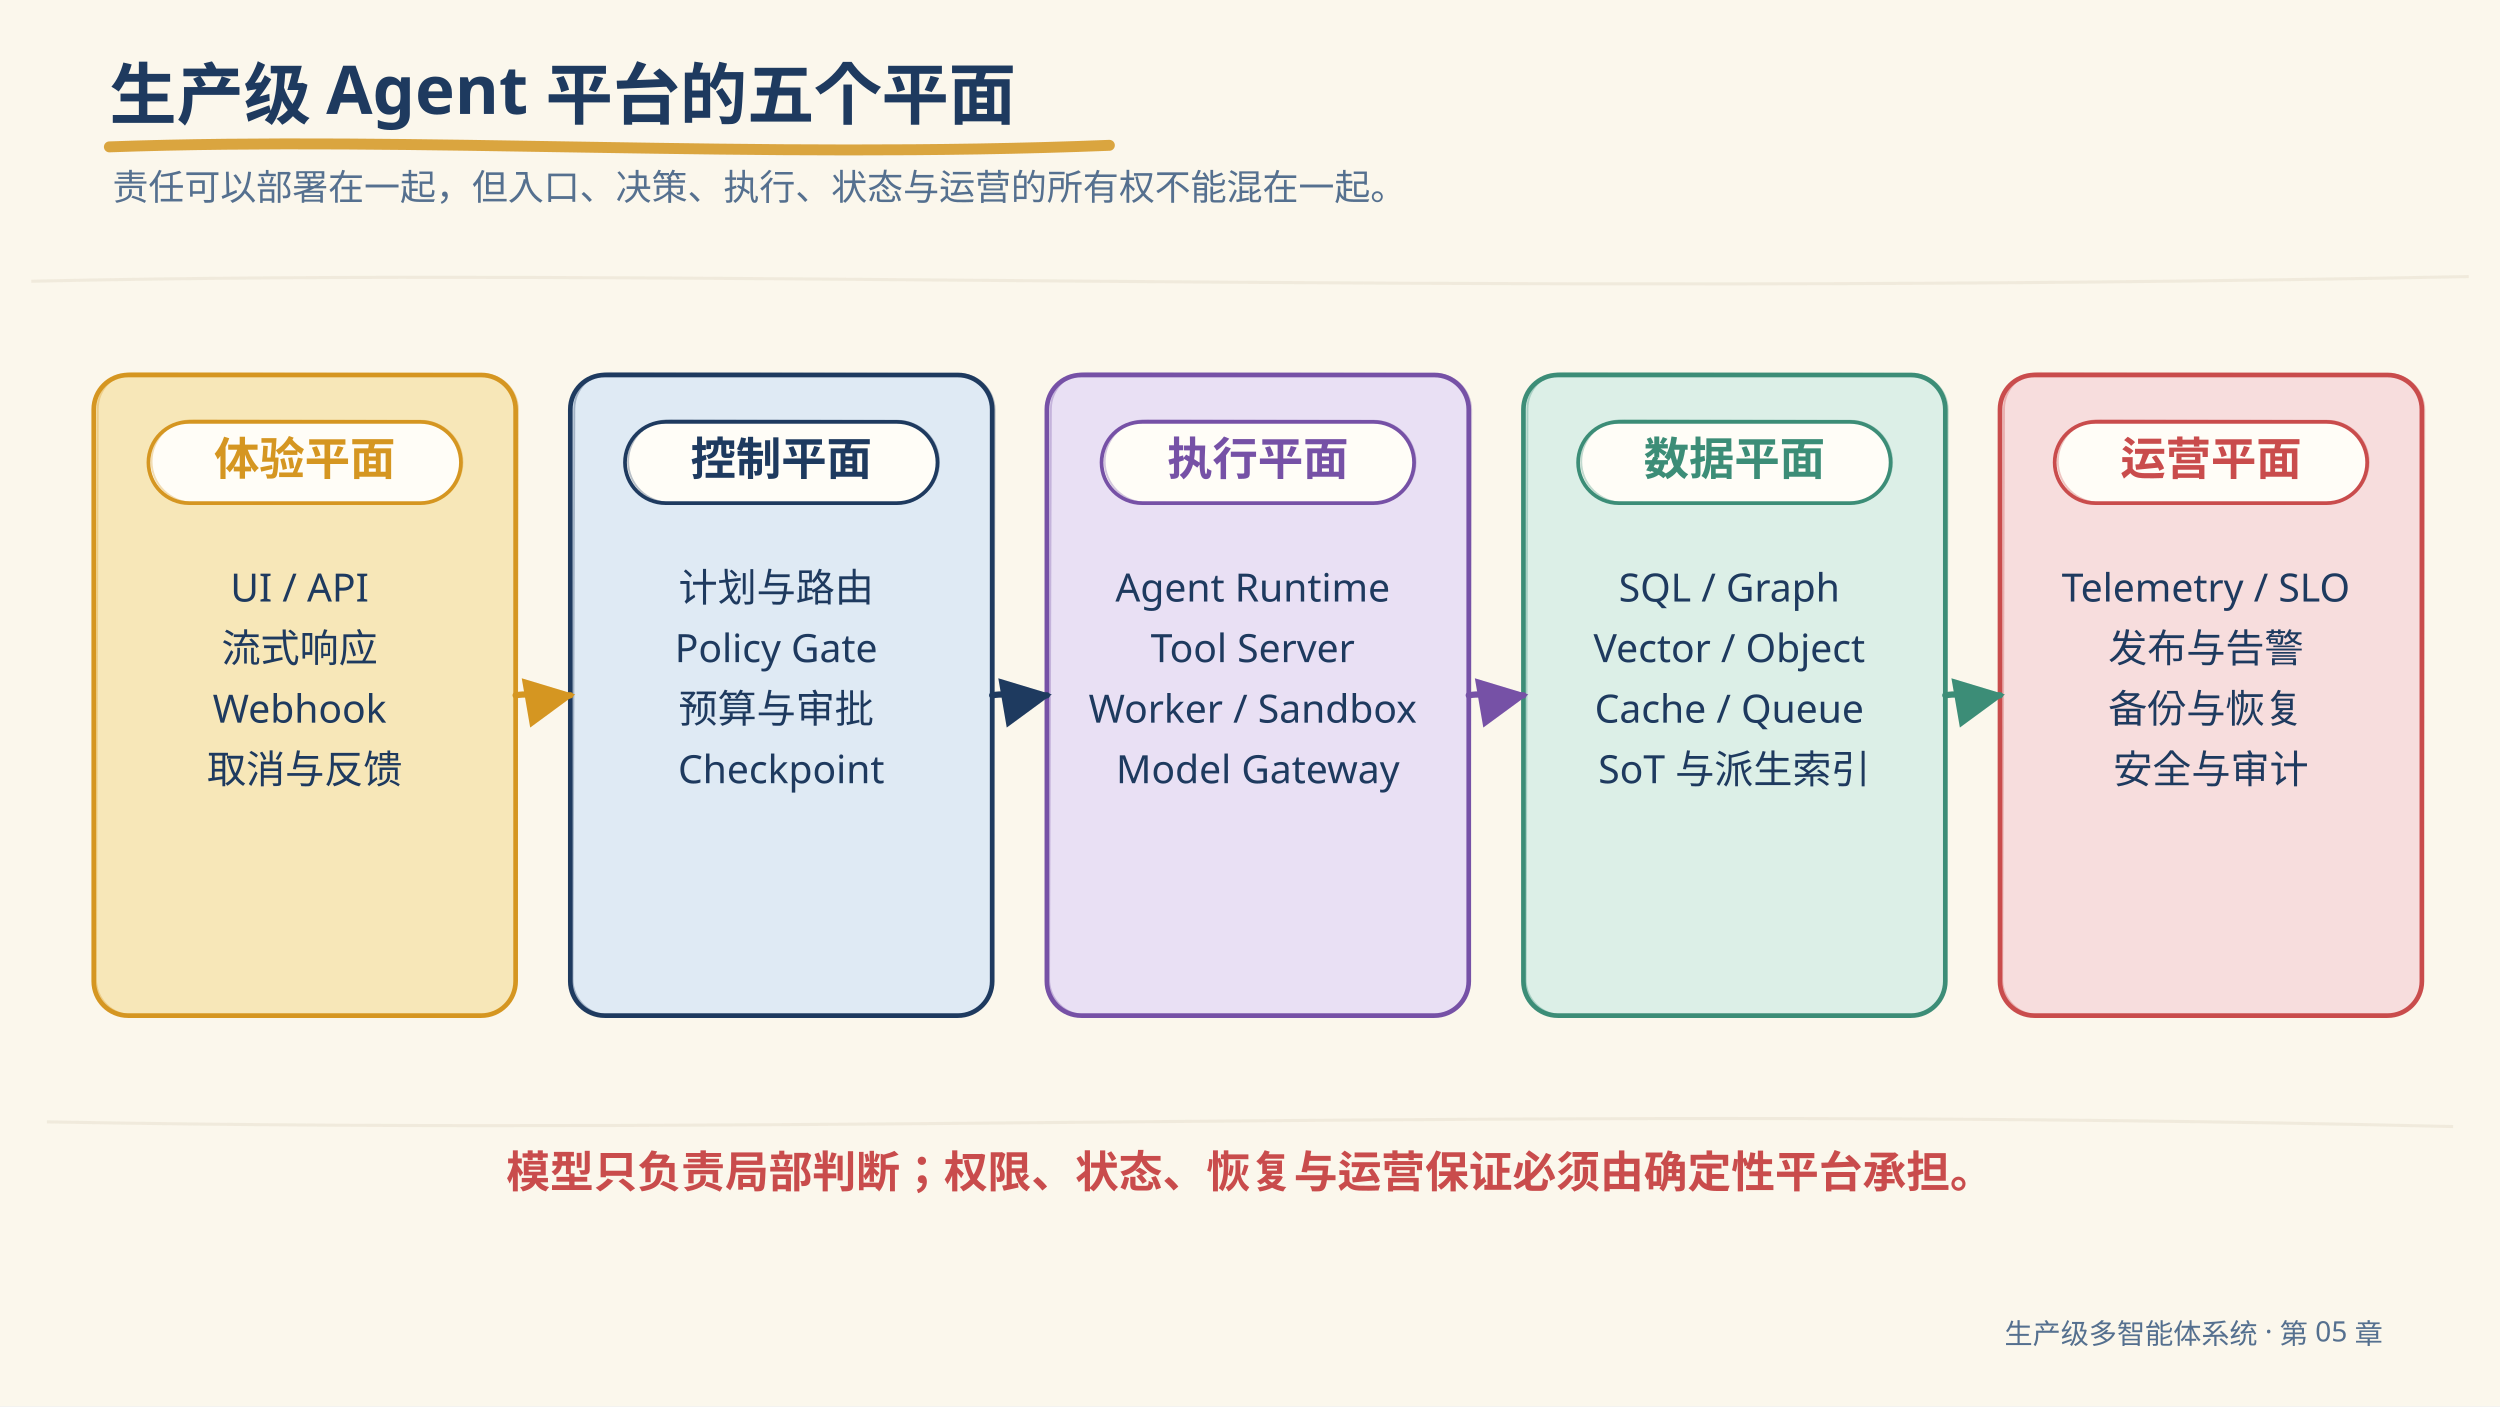
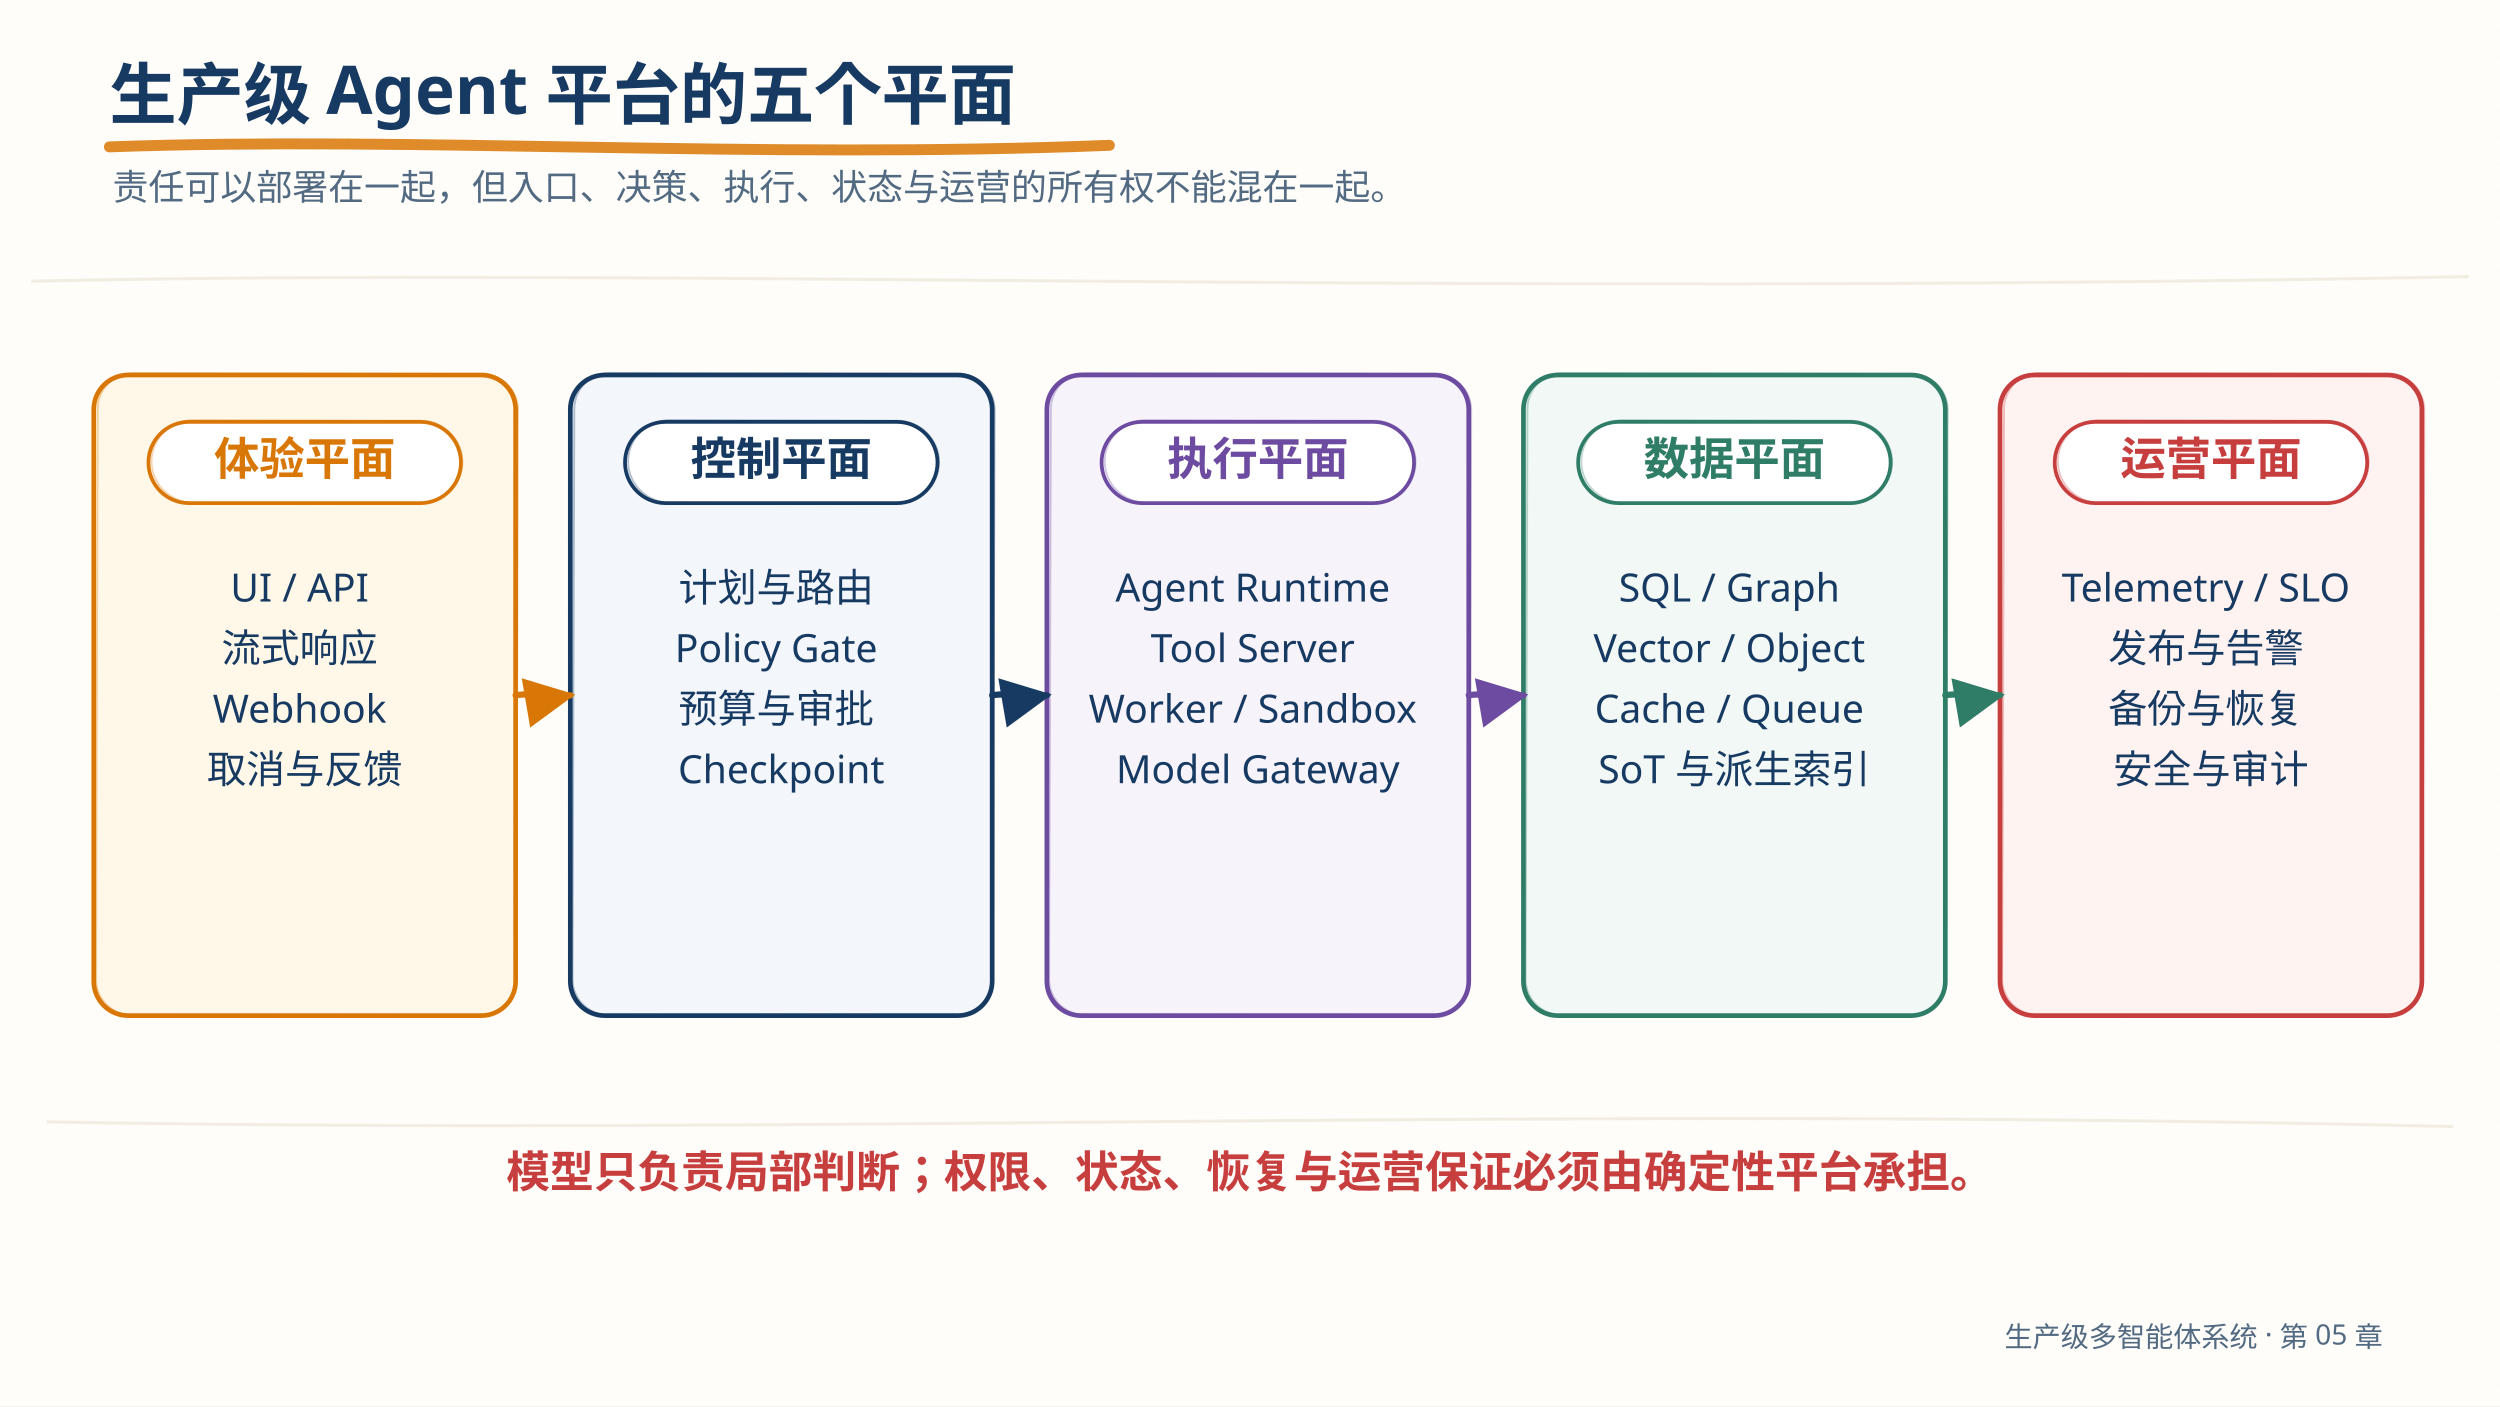
- <svg xmlns="http://www.w3.org/2000/svg" width="1600" height="900" viewBox="0 0 1600 900" role="img">
+ <svg xmlns="http://www.w3.org/2000/svg" width="1600" height="900" viewBox="0 0 1600 900" role="img" focusable="false" data-whiteboard-version="3">
  <defs>
+     <pattern id="whiteboard-paper-dots" width="17" height="17" patternUnits="userSpaceOnUse">
+       <circle cx="2" cy="3" r=".7" fill="#d7dee7" opacity=".34" />
+       <circle cx="13" cy="11" r=".45" fill="#eadfce" opacity=".3" />
+     </pattern>
    <marker id="arrow-1e3a5f" viewBox="0 0 10 10" refX="9" refY="5" markerWidth="8" markerHeight="8" orient="auto-start-reverse">
-       <path d="M 0 0 L 10 5 L 0 10 z" fill="#1e3a5f" />
+       <path d="M 0 0 L 10 5 L 0 10 z" fill="#173a63" />
    </marker>
    <marker id="arrow-d59621" viewBox="0 0 10 10" refX="9" refY="5" markerWidth="8" markerHeight="8" orient="auto-start-reverse">
-       <path d="M 0 0 L 10 5 L 0 10 z" fill="#d59621" />
+       <path d="M 0 0 L 10 5 L 0 10 z" fill="#d97706" />
    </marker>
    <marker id="arrow-3c8d77" viewBox="0 0 10 10" refX="9" refY="5" markerWidth="8" markerHeight="8" orient="auto-start-reverse">
-       <path d="M 0 0 L 10 5 L 0 10 z" fill="#3c8d77" />
+       <path d="M 0 0 L 10 5 L 0 10 z" fill="#2f7d67" />
    </marker>
    <marker id="arrow-c94c4c" viewBox="0 0 10 10" refX="9" refY="5" markerWidth="8" markerHeight="8" orient="auto-start-reverse">
-       <path d="M 0 0 L 10 5 L 0 10 z" fill="#c94c4c" />
+       <path d="M 0 0 L 10 5 L 0 10 z" fill="#c73e3e" />
    </marker>
    <marker id="arrow-7651a6" viewBox="0 0 10 10" refX="9" refY="5" markerWidth="8" markerHeight="8" orient="auto-start-reverse">
-       <path d="M 0 0 L 10 5 L 0 10 z" fill="#7651a6" />
+       <path d="M 0 0 L 10 5 L 0 10 z" fill="#6d4ba0" />
    </marker>
    <marker id="arrow-55708f" viewBox="0 0 10 10" refX="9" refY="5" markerWidth="8" markerHeight="8" orient="auto-start-reverse">
-       <path d="M 0 0 L 10 5 L 0 10 z" fill="#55708f" />
+       <path d="M 0 0 L 10 5 L 0 10 z" fill="#526a82" />
    </marker>
  </defs>
-   <rect width="1600" height="900" fill="#fbf7ec" />
+   <rect width="1600" height="900" fill="#fffdf9" />
+   <g id="whiteboard-surface" aria-hidden="true" opacity=".22">
+     <rect width="1600" height="900" fill="url(#whiteboard-paper-dots)" />
+   </g>
  <path d="M 20 180 C 420 171, 920 190, 1580 177 M 30 718 C 530 727, 980 707, 1570 721" stroke="#e7dfce" stroke-width="2" fill="none" opacity=".52" />
-   <text x="70" y="76" font-family="'Kaiti SC','STKaiti','Noto Sans SC',sans-serif" font-size="43" font-weight="760" fill="#1e3a5f" text-anchor="start">
+   <text x="70" y="76" font-family="'Kaiti SC','STKaiti','Noto Sans SC',sans-serif" font-size="43" font-weight="760" fill="#173a63" text-anchor="start">
    <tspan x="70" dy="0">生产级 Agent 平台的五个平面</tspan>
  </text>
-   <path d="M 70 94 C 265 87, 485 102, 710 93" fill="none" stroke="#d59621" stroke-width="7" stroke-linecap="round" opacity=".85" />
-   <text x="72" y="128" font-family="'Kaiti SC','STKaiti','Noto Sans SC',sans-serif" font-size="23" font-weight="500" fill="#55708f" text-anchor="start">
+   <path d="M 70 94 C 265 87, 485 102, 710 93" fill="none" stroke="#d97706" stroke-width="7" stroke-linecap="round" opacity=".85" />
+   <text x="72" y="128" font-family="'Kaiti SC','STKaiti','Noto Sans SC',sans-serif" font-size="23" font-weight="500" fill="#526a82" text-anchor="start">
    <tspan x="72" dy="0">责任可以部署在一起，但入口、决策、执行、状态与运营的所有权不能混在一起。</tspan>
  </text>
-   <rect x="60" y="240" width="270" height="410" rx="22" fill="#f7e7b8" stroke="#d59621" stroke-width="3" />
-   <rect x="62" y="239" width="269" height="411" rx="23" fill="none" stroke="#d59621" stroke-width="1.2" opacity=".32" transform="rotate(.18 195 445)" />
-   <rect x="95" y="270" width="200" height="52" rx="26" fill="#fffdf7" stroke="#d59621" stroke-width="2.4" />
-   <rect x="97" y="269" width="199" height="53" rx="27" fill="none" stroke="#d59621" stroke-width="1.2" opacity=".32" transform="rotate(.18 195 296)" />
-   <text x="195" y="304" font-family="'Kaiti SC','STKaiti','Noto Sans SC',sans-serif" font-size="29" font-weight="700" fill="#d59621" text-anchor="middle">
+   <rect x="60" y="240" width="270" height="410" rx="22" fill="#fff8e8" stroke="#d97706" stroke-width="3" />
+   <rect x="62" y="239" width="269" height="411" rx="23" fill="none" stroke="#d97706" stroke-width="1.2" opacity=".32" transform="rotate(.18 195 445)" />
+   <rect x="95" y="270" width="200" height="52" rx="26" fill="#ffffff" stroke="#d97706" stroke-width="2.4" />
+   <rect x="97" y="269" width="199" height="53" rx="27" fill="none" stroke="#d97706" stroke-width="1.2" opacity=".32" transform="rotate(.18 195 296)" />
+   <text x="195" y="304" font-family="'Kaiti SC','STKaiti','Noto Sans SC',sans-serif" font-size="29" font-weight="700" fill="#d97706" text-anchor="middle">
    <tspan x="195" dy="0">体验平面</tspan>
  </text>
-   <text x="195" y="385" font-family="'Kaiti SC','STKaiti','Noto Sans SC',sans-serif" font-size="25" font-weight="500" fill="#1e3a5f" text-anchor="middle">
+   <text x="195" y="385" font-family="'Kaiti SC','STKaiti','Noto Sans SC',sans-serif" font-size="25" font-weight="500" fill="#173a63" text-anchor="middle">
    <tspan x="195" dy="0">UI / API</tspan>
    <tspan x="195" dy="38.75">流式响应</tspan>
    <tspan x="195" dy="38.75">Webhook</tspan>
    <tspan x="195" dy="38.75">取消与反馈</tspan>
  </text>
-   <rect x="365" y="240" width="270" height="410" rx="22" fill="#dfeaf4" stroke="#1e3a5f" stroke-width="3" />
-   <rect x="367" y="239" width="269" height="411" rx="23" fill="none" stroke="#1e3a5f" stroke-width="1.2" opacity=".32" transform="rotate(.18 500 445)" />
-   <rect x="400" y="270" width="200" height="52" rx="26" fill="#fffdf7" stroke="#1e3a5f" stroke-width="2.4" />
-   <rect x="402" y="269" width="199" height="53" rx="27" fill="none" stroke="#1e3a5f" stroke-width="1.2" opacity=".32" transform="rotate(.18 500 296)" />
-   <text x="500" y="304" font-family="'Kaiti SC','STKaiti','Noto Sans SC',sans-serif" font-size="29" font-weight="700" fill="#1e3a5f" text-anchor="middle">
+   <rect x="365" y="240" width="270" height="410" rx="22" fill="#f3f7fb" stroke="#173a63" stroke-width="3" />
+   <rect x="367" y="239" width="269" height="411" rx="23" fill="none" stroke="#173a63" stroke-width="1.2" opacity=".32" transform="rotate(.18 500 445)" />
+   <rect x="400" y="270" width="200" height="52" rx="26" fill="#ffffff" stroke="#173a63" stroke-width="2.4" />
+   <rect x="402" y="269" width="199" height="53" rx="27" fill="none" stroke="#173a63" stroke-width="1.2" opacity=".32" transform="rotate(.18 500 296)" />
+   <text x="500" y="304" font-family="'Kaiti SC','STKaiti','Noto Sans SC',sans-serif" font-size="29" font-weight="700" fill="#173a63" text-anchor="middle">
    <tspan x="500" dy="0">控制平面</tspan>
  </text>
-   <text x="500" y="385" font-family="'Kaiti SC','STKaiti','Noto Sans SC',sans-serif" font-size="25" font-weight="500" fill="#1e3a5f" text-anchor="middle">
+   <text x="500" y="385" font-family="'Kaiti SC','STKaiti','Noto Sans SC',sans-serif" font-size="25" font-weight="500" fill="#173a63" text-anchor="middle">
    <tspan x="500" dy="0">计划与路由</tspan>
    <tspan x="500" dy="38.75">Policy Gate</tspan>
    <tspan x="500" dy="38.75">预算与审批</tspan>
    <tspan x="500" dy="38.75">Checkpoint</tspan>
  </text>
-   <rect x="670" y="240" width="270" height="410" rx="22" fill="#e9e0f4" stroke="#7651a6" stroke-width="3" />
-   <rect x="672" y="239" width="269" height="411" rx="23" fill="none" stroke="#7651a6" stroke-width="1.2" opacity=".32" transform="rotate(.18 805 445)" />
-   <rect x="705" y="270" width="200" height="52" rx="26" fill="#fffdf7" stroke="#7651a6" stroke-width="2.4" />
-   <rect x="707" y="269" width="199" height="53" rx="27" fill="none" stroke="#7651a6" stroke-width="1.2" opacity=".32" transform="rotate(.18 805 296)" />
-   <text x="805" y="304" font-family="'Kaiti SC','STKaiti','Noto Sans SC',sans-serif" font-size="29" font-weight="700" fill="#7651a6" text-anchor="middle">
+   <rect x="670" y="240" width="270" height="410" rx="22" fill="#f7f3fb" stroke="#6d4ba0" stroke-width="3" />
+   <rect x="672" y="239" width="269" height="411" rx="23" fill="none" stroke="#6d4ba0" stroke-width="1.2" opacity=".32" transform="rotate(.18 805 445)" />
+   <rect x="705" y="270" width="200" height="52" rx="26" fill="#ffffff" stroke="#6d4ba0" stroke-width="2.4" />
+   <rect x="707" y="269" width="199" height="53" rx="27" fill="none" stroke="#6d4ba0" stroke-width="1.2" opacity=".32" transform="rotate(.18 805 296)" />
+   <text x="805" y="304" font-family="'Kaiti SC','STKaiti','Noto Sans SC',sans-serif" font-size="29" font-weight="700" fill="#6d4ba0" text-anchor="middle">
    <tspan x="805" dy="0">执行平面</tspan>
  </text>
-   <text x="805" y="385" font-family="'Kaiti SC','STKaiti','Noto Sans SC',sans-serif" font-size="25" font-weight="500" fill="#1e3a5f" text-anchor="middle">
+   <text x="805" y="385" font-family="'Kaiti SC','STKaiti','Noto Sans SC',sans-serif" font-size="25" font-weight="500" fill="#173a63" text-anchor="middle">
    <tspan x="805" dy="0">Agent Runtime</tspan>
    <tspan x="805" dy="38.75">Tool Server</tspan>
    <tspan x="805" dy="38.75">Worker / Sandbox</tspan>
    <tspan x="805" dy="38.75">Model Gateway</tspan>
  </text>
-   <rect x="975" y="240" width="270" height="410" rx="22" fill="#dcefe7" stroke="#3c8d77" stroke-width="3" />
-   <rect x="977" y="239" width="269" height="411" rx="23" fill="none" stroke="#3c8d77" stroke-width="1.2" opacity=".32" transform="rotate(.18 1110 445)" />
-   <rect x="1010" y="270" width="200" height="52" rx="26" fill="#fffdf7" stroke="#3c8d77" stroke-width="2.4" />
-   <rect x="1012" y="269" width="199" height="53" rx="27" fill="none" stroke="#3c8d77" stroke-width="1.2" opacity=".32" transform="rotate(.18 1110 296)" />
-   <text x="1110" y="304" font-family="'Kaiti SC','STKaiti','Noto Sans SC',sans-serif" font-size="29" font-weight="700" fill="#3c8d77" text-anchor="middle">
+   <rect x="975" y="240" width="270" height="410" rx="22" fill="#f1f8f5" stroke="#2f7d67" stroke-width="3" />
+   <rect x="977" y="239" width="269" height="411" rx="23" fill="none" stroke="#2f7d67" stroke-width="1.2" opacity=".32" transform="rotate(.18 1110 445)" />
+   <rect x="1010" y="270" width="200" height="52" rx="26" fill="#ffffff" stroke="#2f7d67" stroke-width="2.4" />
+   <rect x="1012" y="269" width="199" height="53" rx="27" fill="none" stroke="#2f7d67" stroke-width="1.2" opacity=".32" transform="rotate(.18 1110 296)" />
+   <text x="1110" y="304" font-family="'Kaiti SC','STKaiti','Noto Sans SC',sans-serif" font-size="29" font-weight="700" fill="#2f7d67" text-anchor="middle">
    <tspan x="1110" dy="0">数据平面</tspan>
  </text>
-   <text x="1110" y="385" font-family="'Kaiti SC','STKaiti','Noto Sans SC',sans-serif" font-size="25" font-weight="500" fill="#1e3a5f" text-anchor="middle">
+   <text x="1110" y="385" font-family="'Kaiti SC','STKaiti','Noto Sans SC',sans-serif" font-size="25" font-weight="500" fill="#173a63" text-anchor="middle">
    <tspan x="1110" dy="0">SQL / Graph</tspan>
    <tspan x="1110" dy="38.75">Vector / Object</tspan>
    <tspan x="1110" dy="38.75">Cache / Queue</tspan>
    <tspan x="1110" dy="38.75">SoT 与派生索引</tspan>
  </text>
-   <rect x="1280" y="240" width="270" height="410" rx="22" fill="#f7dddd" stroke="#c94c4c" stroke-width="3" />
-   <rect x="1282" y="239" width="269" height="411" rx="23" fill="none" stroke="#c94c4c" stroke-width="1.2" opacity=".32" transform="rotate(.18 1415 445)" />
-   <rect x="1315" y="270" width="200" height="52" rx="26" fill="#fffdf7" stroke="#c94c4c" stroke-width="2.4" />
-   <rect x="1317" y="269" width="199" height="53" rx="27" fill="none" stroke="#c94c4c" stroke-width="1.2" opacity=".32" transform="rotate(.18 1415 296)" />
-   <text x="1415" y="304" font-family="'Kaiti SC','STKaiti','Noto Sans SC',sans-serif" font-size="29" font-weight="700" fill="#c94c4c" text-anchor="middle">
+   <rect x="1280" y="240" width="270" height="410" rx="22" fill="#fff3f2" stroke="#c73e3e" stroke-width="3" />
+   <rect x="1282" y="239" width="269" height="411" rx="23" fill="none" stroke="#c73e3e" stroke-width="1.2" opacity=".32" transform="rotate(.18 1415 445)" />
+   <rect x="1315" y="270" width="200" height="52" rx="26" fill="#ffffff" stroke="#c73e3e" stroke-width="2.4" />
+   <rect x="1317" y="269" width="199" height="53" rx="27" fill="none" stroke="#c73e3e" stroke-width="1.2" opacity=".32" transform="rotate(.18 1415 296)" />
+   <text x="1415" y="304" font-family="'Kaiti SC','STKaiti','Noto Sans SC',sans-serif" font-size="29" font-weight="700" fill="#c73e3e" text-anchor="middle">
    <tspan x="1415" dy="0">运营平面</tspan>
  </text>
-   <text x="1415" y="385" font-family="'Kaiti SC','STKaiti','Noto Sans SC',sans-serif" font-size="25" font-weight="500" fill="#1e3a5f" text-anchor="middle">
+   <text x="1415" y="385" font-family="'Kaiti SC','STKaiti','Noto Sans SC',sans-serif" font-size="25" font-weight="500" fill="#173a63" text-anchor="middle">
    <tspan x="1415" dy="0">Telemetry / SLO</tspan>
    <tspan x="1415" dy="38.75">发布与告警</tspan>
    <tspan x="1415" dy="38.75">备份与恢复</tspan>
    <tspan x="1415" dy="38.75">安全与审计</tspan>
  </text>
-   <path d="M 330 445 C 341.667 443, 353.333 447, 365 445" fill="none" stroke="#d59621" stroke-width="4" stroke-linecap="round" marker-end="url(#arrow-d59621)" />
-   <path d="M 635 445 C 646.667 443, 658.333 447, 670 445" fill="none" stroke="#1e3a5f" stroke-width="4" stroke-linecap="round" marker-end="url(#arrow-1e3a5f)" />
-   <path d="M 940 445 C 951.667 443, 963.333 447, 975 445" fill="none" stroke="#7651a6" stroke-width="4" stroke-linecap="round" marker-end="url(#arrow-7651a6)" />
-   <path d="M 1245 445 C 1256.667 443, 1268.333 447, 1280 445" fill="none" stroke="#3c8d77" stroke-width="4" stroke-linecap="round" marker-end="url(#arrow-3c8d77)" />
-   <text x="800" y="760" font-family="'Kaiti SC','STKaiti','Noto Sans SC',sans-serif" font-size="28" font-weight="700" fill="#c94c4c" text-anchor="middle">
+   <path d="M 330 445 C 341.667 443, 353.333 447, 365 445" fill="none" stroke="#d97706" stroke-width="4" stroke-linecap="round" marker-end="url(#arrow-d59621)" />
+   <path d="M 635 445 C 646.667 443, 658.333 447, 670 445" fill="none" stroke="#173a63" stroke-width="4" stroke-linecap="round" marker-end="url(#arrow-1e3a5f)" />
+   <path d="M 940 445 C 951.667 443, 963.333 447, 975 445" fill="none" stroke="#6d4ba0" stroke-width="4" stroke-linecap="round" marker-end="url(#arrow-7651a6)" />
+   <path d="M 1245 445 C 1256.667 443, 1268.333 447, 1280 445" fill="none" stroke="#2f7d67" stroke-width="4" stroke-linecap="round" marker-end="url(#arrow-3c8d77)" />
+   <text x="800" y="760" font-family="'Kaiti SC','STKaiti','Noto Sans SC',sans-serif" font-size="28" font-weight="700" fill="#c73e3e" text-anchor="middle">
    <tspan x="800" dy="0">模型只负责局部判断；权限、状态、恢复与运营保证必须由确定性平台承担。</tspan>
  </text>
-   <text x="1525" y="860" font-family="'Kaiti SC','STKaiti',sans-serif" font-size="18" fill="#55708f" text-anchor="end">生产级多智能体系统 · 第 05 章</text>
+   <text id="whiteboard-footer" x="1525" y="862" font-family="'Kaiti SC','STKaiti','Noto Sans SC',sans-serif" font-size="18" fill="#526a82" text-anchor="end">生产级多智能体系统 · 第 05 章</text>
</svg>
